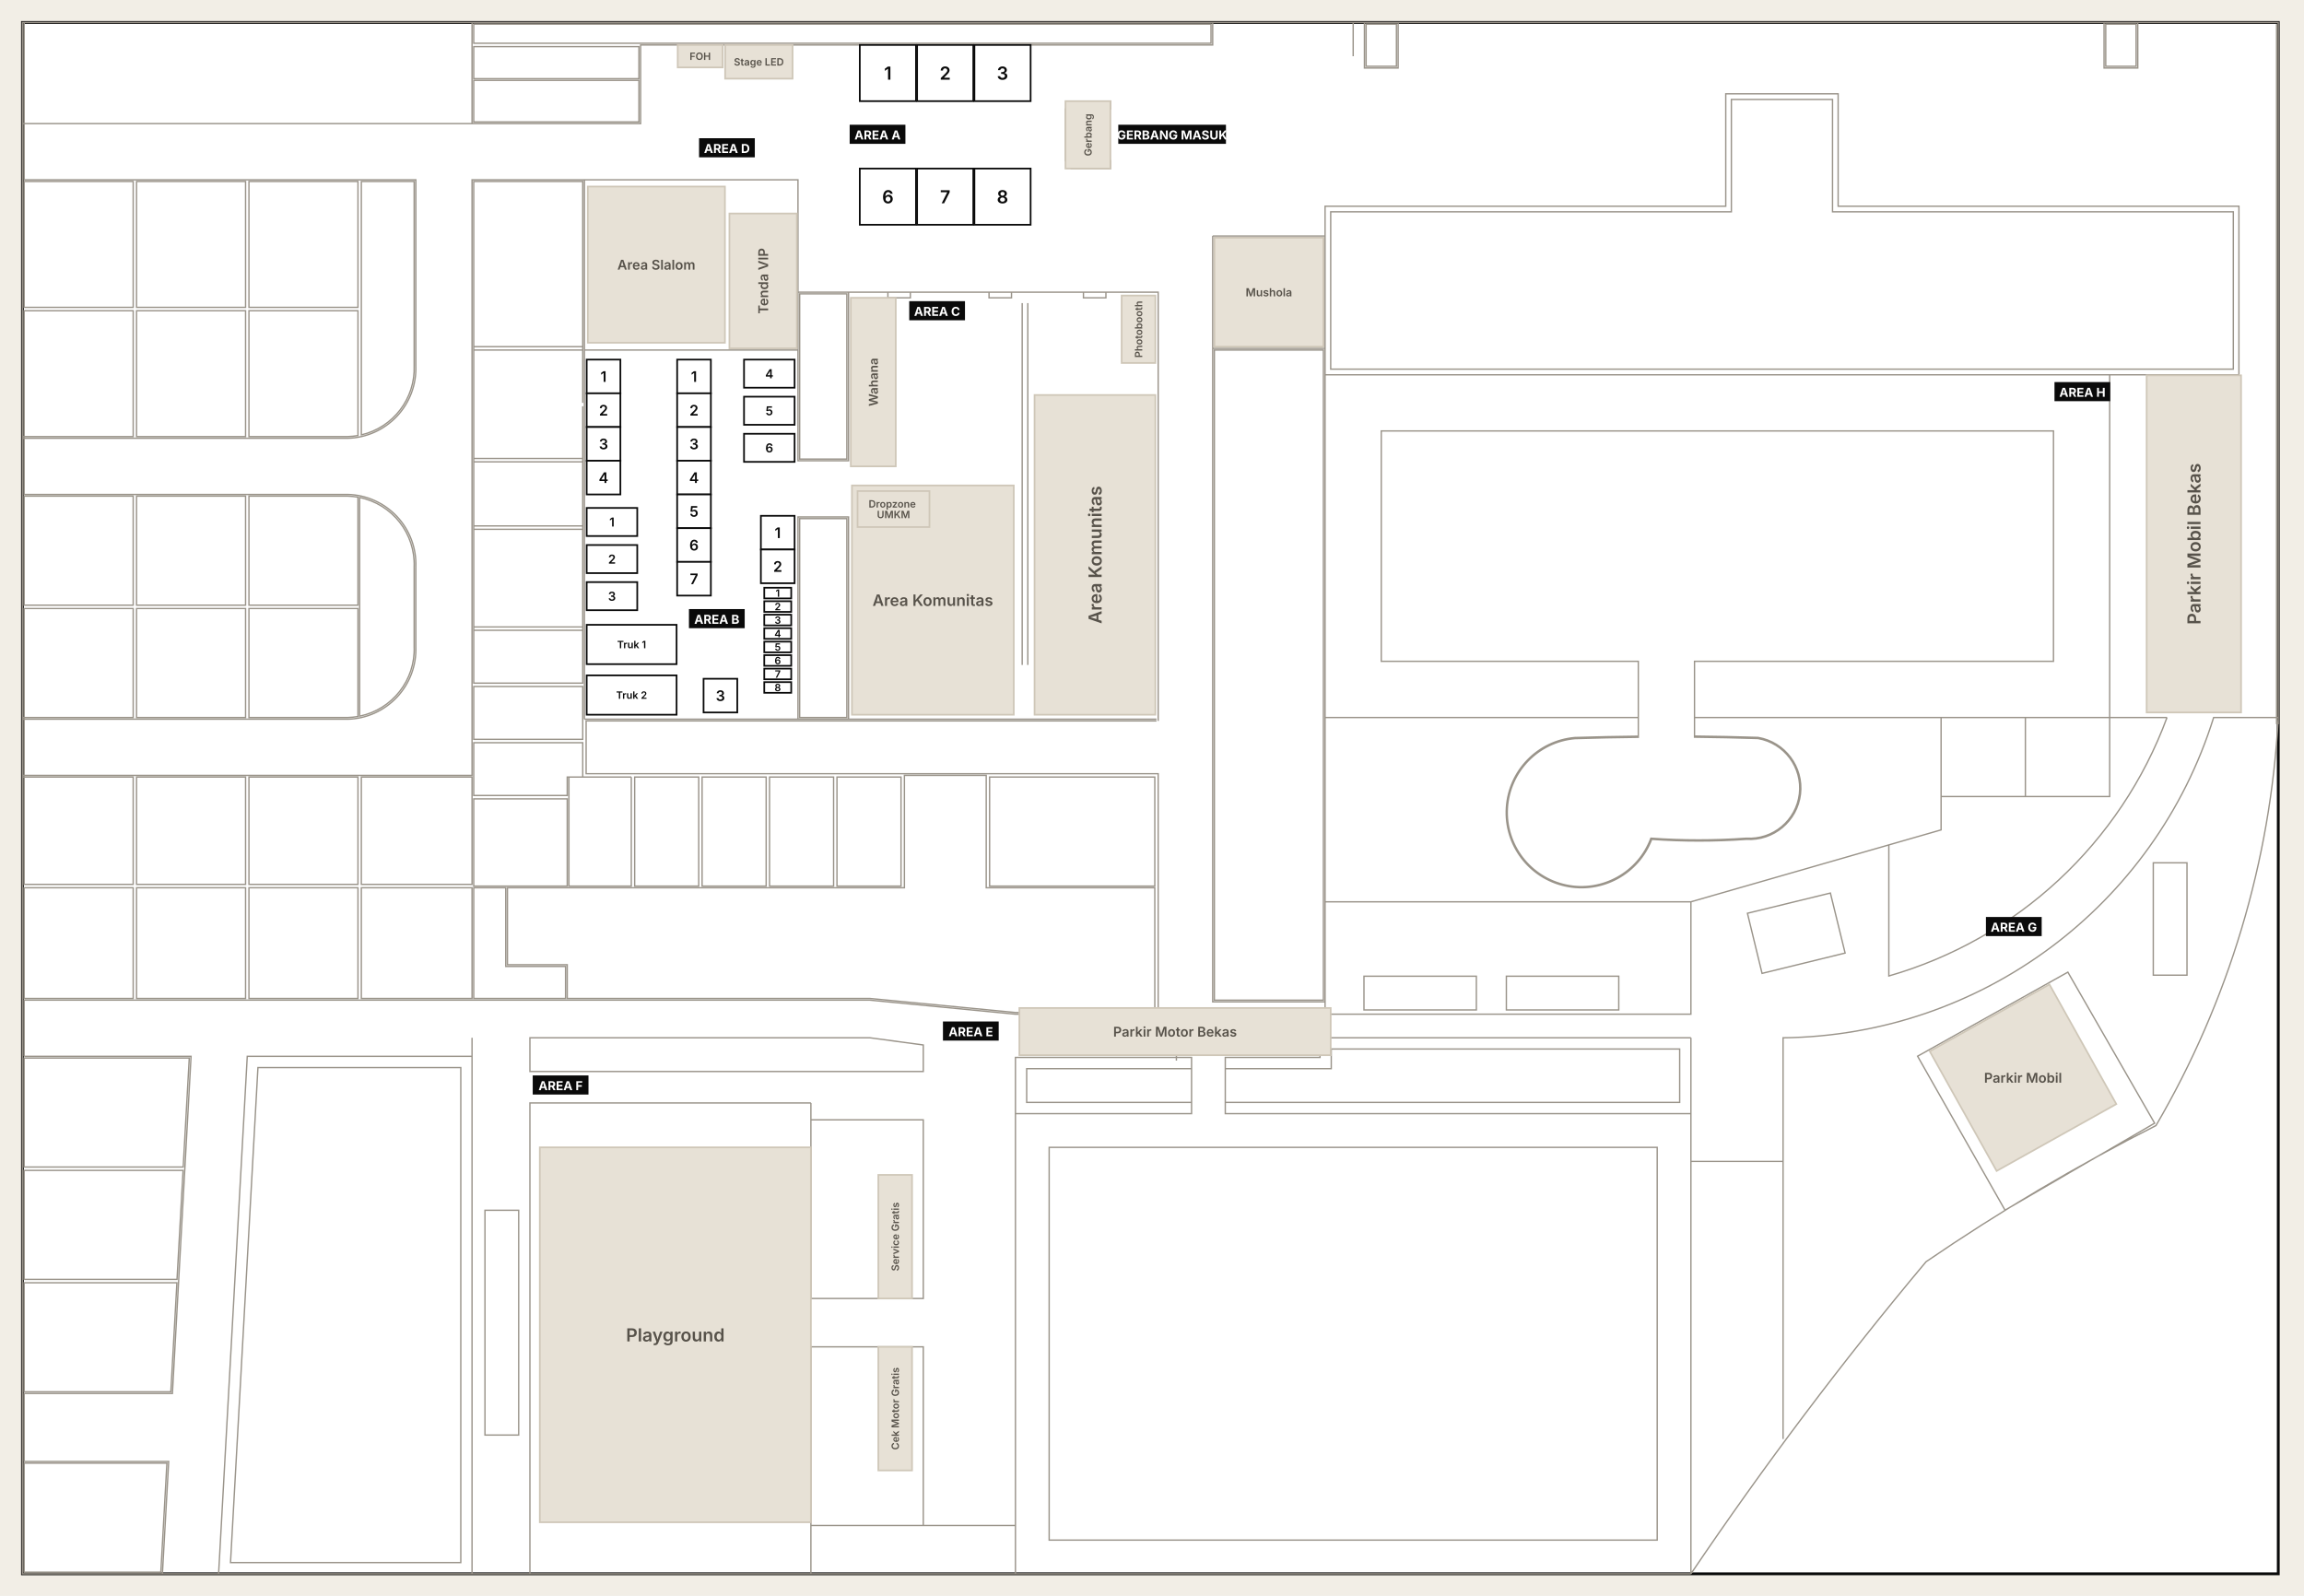
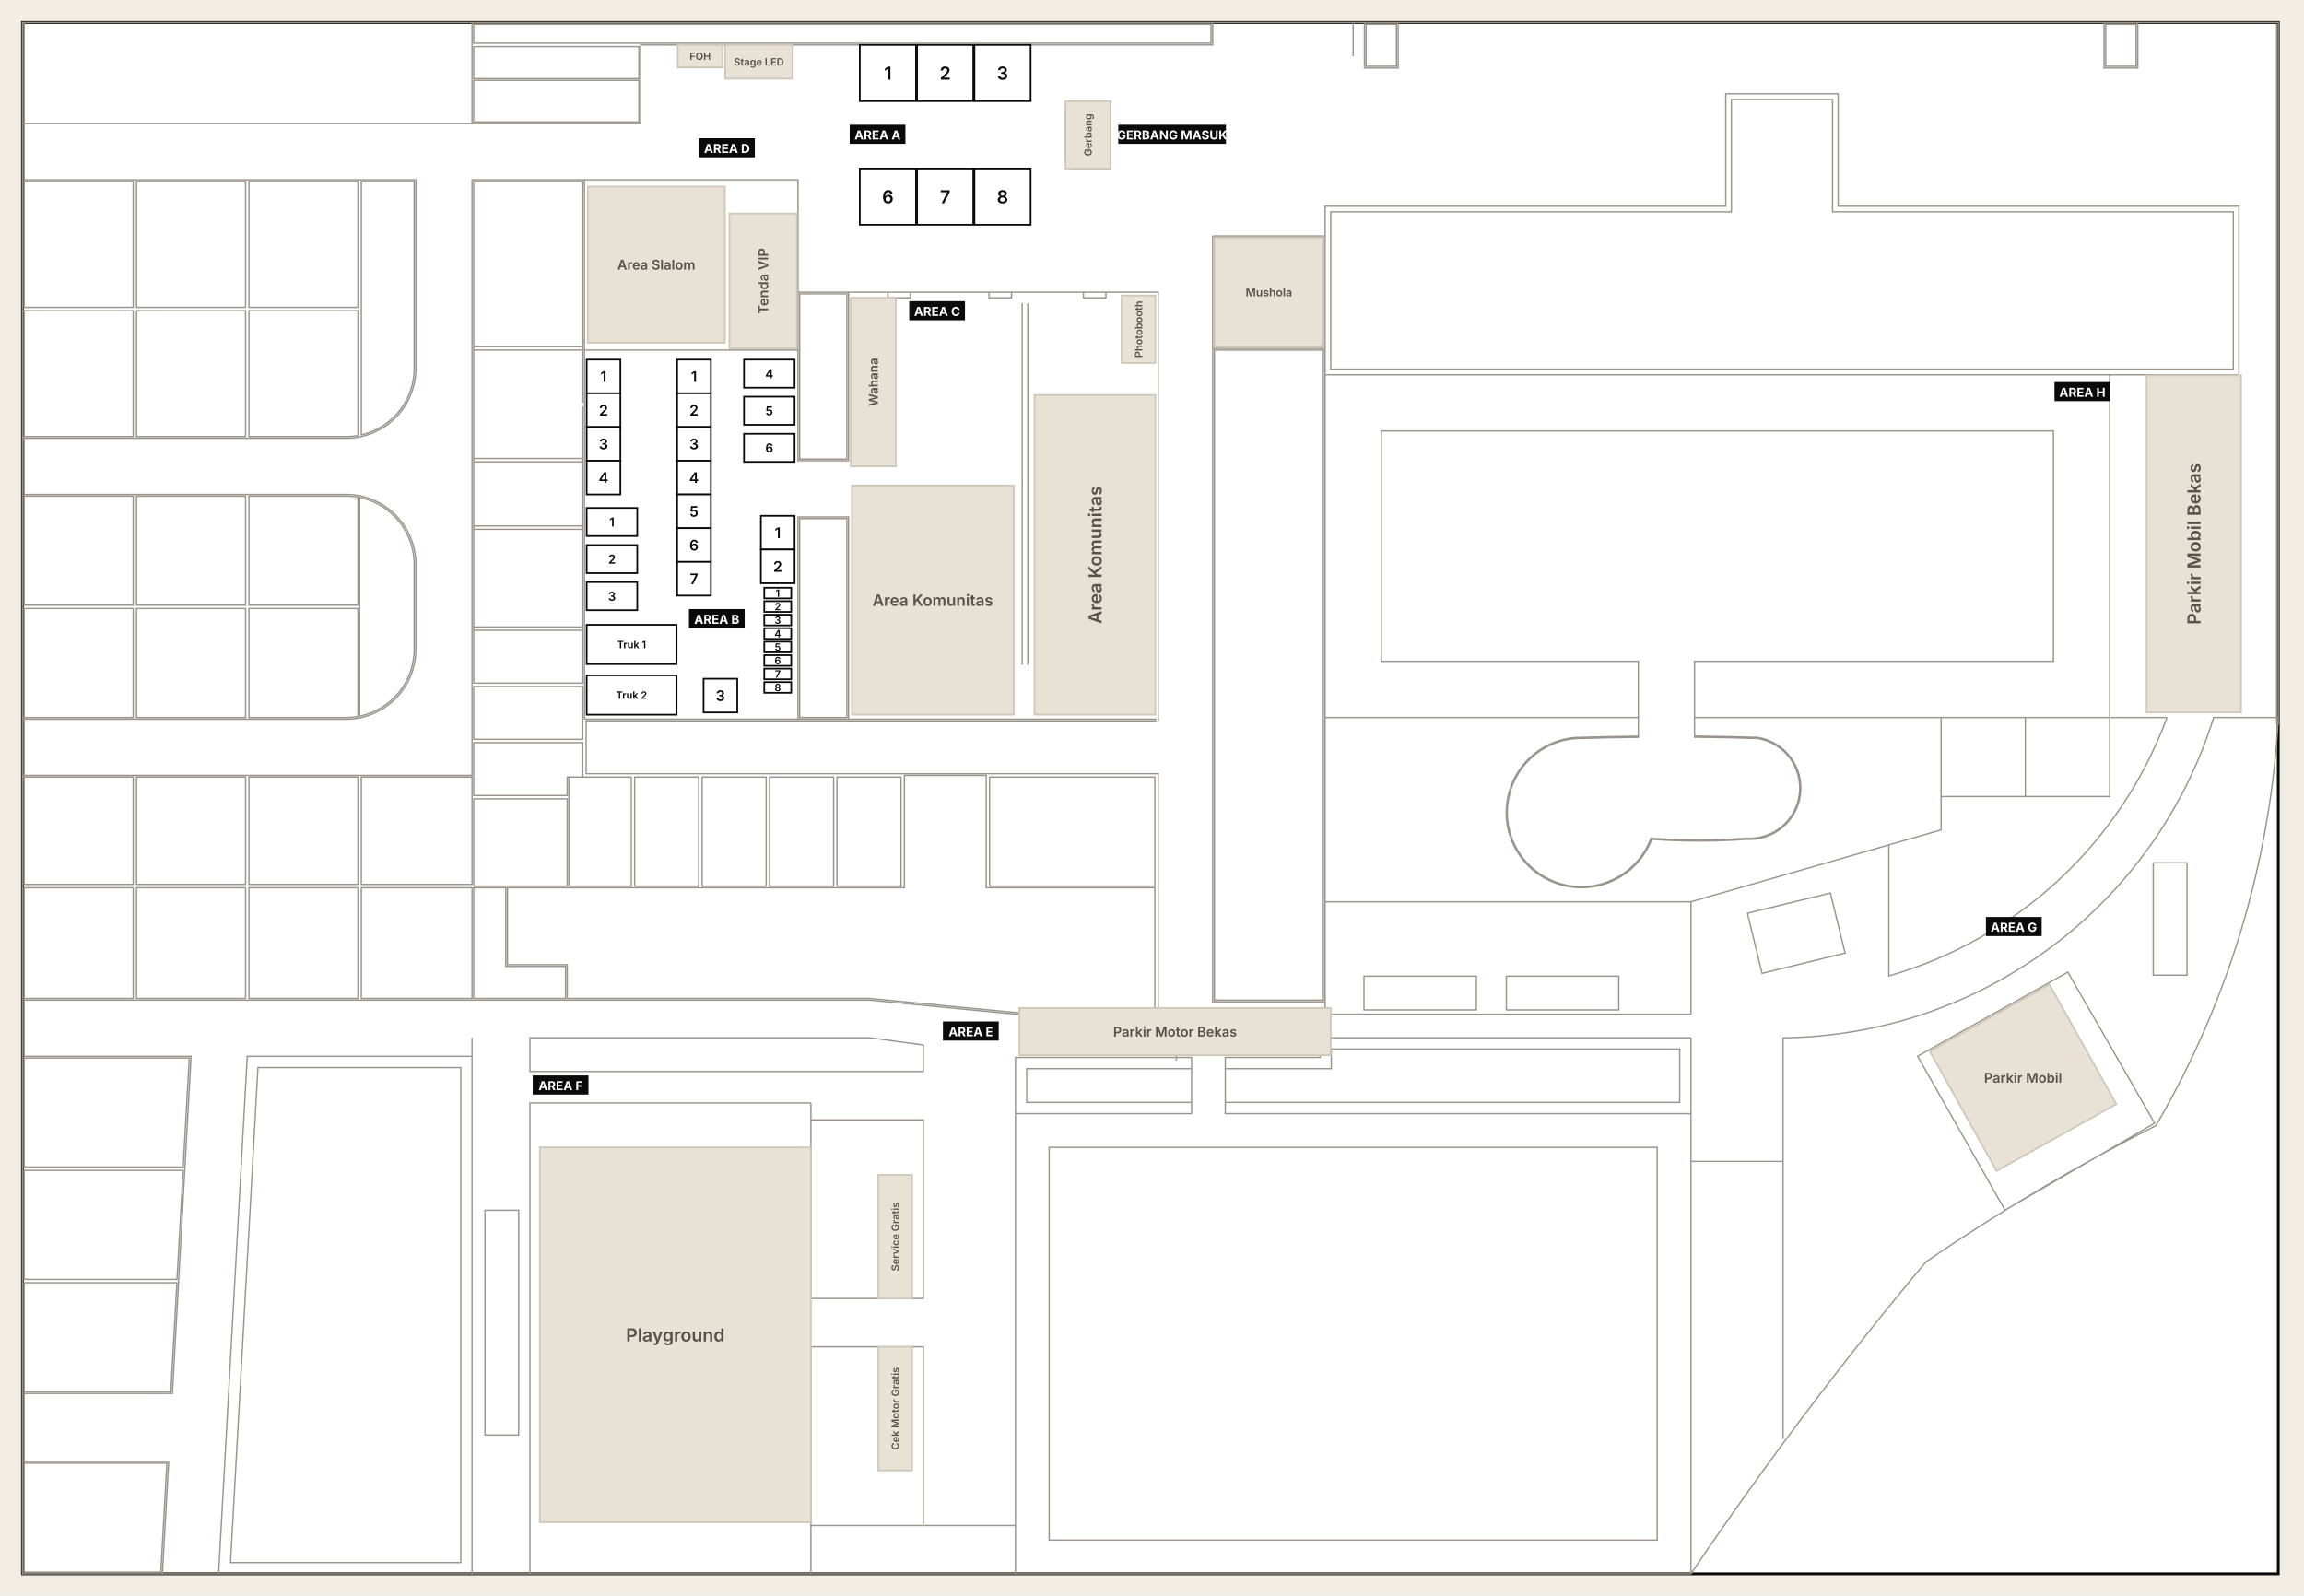
<svg xmlns="http://www.w3.org/2000/svg" width="2050" height="1420" viewBox="0 0 2050 1420" preserveAspectRatio="xMidYMid meet" role="img" aria-labelledby="denah-title denah-desc" font-family="Inter, Segoe UI, Helvetica, Arial, sans-serif">
  <style>
    .slot rect { fill:#ffffff; stroke:#0a0a0a; stroke-width:1.5; transition:fill .15s ease; }
    .slot[data-status="pending"]   rect { fill:#ffc892; stroke:#ffc892; }
    .slot[data-status="confirmed"] rect { fill:#ff7b00; stroke:#0a0a0a; }
    .slot[data-status="facility"]  rect { fill:#e7e1d6; stroke:#cfc7b8; }
    a { cursor:pointer; }
    a:hover .slot rect { stroke-width:3.5; }
    a:focus-visible .slot rect { stroke:#0f172a; stroke-width:3.5; outline:none; }
    .zone-box   { fill:#ffffff; stroke:#cbd5e1; stroke-width:1; }
    .zone-title { fill:#ffffff; font-weight:700; font-size:12px; }
    .zone-count { fill:#ffffff; fill-opacity:0.9; font-weight:600; font-size:10px; }
    .decor-label { fill:#4b7f52; font-size:12px; font-weight:600; opacity:0.85; }
    .note { fill:#1e293b; font-size:12px; font-weight:700; }
    .legend-label { fill:#334155; font-size:13px; }
  </style>
  <rect width="2050" height="1420" fill="#f2eee6" />
  <path d="M 20 20 L 2027.1 20 L 2027.1 1400.5 L 20 1400.5 Z" fill="#ffffff" stroke="#0a0a0a" stroke-width="2.5" />
  <path d="M 1029 640 L 520 640 M 520 640 L 520 160 M 520 640 L 520 318 M 1029 641.5 L 521.5 641.5 L 521.5 688.5 L 1030.5 688.5 L 1030.5 790 L 1030.5 890 L 1030.5 902.5 L 903.5 902.5 L 774 890 L 420 890 L 21.5 890 L 21.5 940 M 755 260 L 755 410 L 710 410 L 710 260 L 755 260 Z M 755 260 L 1029 260 L 1030.5 260 L 1030.5 641.5 M 744.7 691.5 L 801.7 691.5 L 801.7 788.5 L 744.7 788.5 L 744.7 691.5 Z M 744.7 691.5 L 753.2 691.5 M 684.7 691.5 L 741.7 691.5 L 741.7 788.5 L 684.7 788.5 L 684.7 691.5 Z M 684.7 691.5 L 703.2 691.5 M 624.7 691.5 L 681.7 691.5 L 681.7 788.5 L 624.7 788.5 L 624.7 691.5 Z M 624.7 691.5 L 653.2 691.5 M 561.7 691.5 L 518.5 691.5 L 518.5 660.9 L 421.5 660.9 L 421.5 690 L 421.5 707.9 L 504.7 707.9 L 504.7 691.5 L 506.2 691.5 M 561.7 691.5 L 561.7 788.5 L 506.2 788.5 L 506.2 691.5 M 561.7 691.5 L 506.2 691.5 M 1079 210 L 1079 790 L 1079 891.5 L 1179 891.5 M 1079 210 L 1179 210 M 1079 210 L 1079 310 L 1179 310 M 1179 211.5 L 1179 310 M 1179 310 L 1179 891.5 M 1027.5 790 L 879 790 L 877.5 790 L 877.5 690 L 804.7 690 L 804.7 790 L 803.2 790 L 451.5 790 L 451.5 858.5 L 504.7 858.5 L 504.7 888.5 L 774 888.5 L 903.5 901 L 1027.5 901 L 1027.5 790 Z M 1027.5 790 L 1027.5 888.5 M 1204 20 L 1204 40 M 1204 20 L 1205.5 20 M 1204 20 L 1204 50 M 520 160 L 420 160 L 420 690 L 20 690 M 520 160 L 710 160 L 710 311.5 L 520 311.5 M 1179 891.5 L 1179 902.5 L 1504.5 902.5 L 1504.5 802.5 M 753.2 688.5 L 681.7 688.5 M 703.2 688.5 L 621.7 688.5 M 653.2 688.5 L 561.7 688.5 M 518.5 358.5 L 518.5 161.5 L 421.5 161.5 L 421.5 358.5 L 421.5 511.5 L 421.5 607.9 L 518.5 607.9 L 518.5 511.5 L 518.5 361.5 M 420 923.5 L 420 1400.5 M 903.5 1400.5 L 1504.5 1400.5 M 903.5 1400.5 L 903.5 953.5 M 903.5 1400.5 L 903.5 991 M 1504.5 1400.5 L 1504.5 923.5 M 1504.5 1400.5 L 20 1400.5 L 20 20 L 2027.1 20 L 2027.1 644.4 M 1504.5 1400.5 C 1569.4 1304.4 1639.2 1211.7 1713.7 1122.8 C 1779.2 1078 1847.6 1037.5 1918.3 1001.6 C 1983 890.9 2020.3 766.5 2027.1 638.5 M 1504.5 1400.5 L 1504.5 991 M 1504.5 923.5 L 1174.5 923.5 L 1174.5 941 L 1090.2 941 L 1090.2 991 L 1504.5 991 M 1504.5 923.5 L 1504.5 1033.5 L 1586.5 1033.5 M 1504.5 923.5 L 1504.5 991 M 909.5 269.7 L 909.5 591.7 M 914.5 269.7 L 914.5 591.7 M 518.5 468 L 421.5 468 M 518.5 471 L 421.5 471 M 420 110 L 570 110 L 570 40 L 1079 40 L 1079 20 L 420 20 L 420 40 L 420 110 Z M 420 110 L 20 110 M 518.5 311.5 L 421.5 311.5 M 518.5 308.5 L 421.5 308.5 M 518.5 408 L 421.5 408 M 518.5 411 L 421.5 411 M 421.5 560.9 L 518.5 560.9 M 421.5 557.9 L 518.5 557.9 M 790 1400.5 L 540 1400.5 M 721.5 981.5 L 471.5 981.5 L 471.5 1400.5 L 721.5 1400.5 L 721.5 1198.5 L 821.5 1198.5 L 821.5 1357.5 M 721.5 981.5 L 721.5 1155.5 L 821.5 1155.5 L 821.5 996.5 L 721.5 996.5 M 721.5 981.5 L 721.5 996.5 M 1046.7 943.8 L 1046.7 931.3 M 1179 688.5 L 1179 638.5 M 1179 638.5 L 1457.7 638.5 M 1179 638.5 L 1179 333.5 M 1877.1 638.5 L 1928.1 638.5 M 1877.1 638.5 L 1877.1 708.8 L 1727.1 708.8 M 1877.1 638.5 L 1877.1 333.5 M 1877.1 638.5 L 1507.7 638.5 M 1928.1 638.5 L 1874.6 638.5 M 1928.1 638.5 C 1886.9 750.2 1795 835.6 1680.6 868.5 L 1680.6 751.9 M 2027.1 638.5 L 2027.1 333.5 L 2027.1 22.1 M 2027.1 638.5 L 1969.6 638.5 C 1917.2 806.5 1762.5 921.6 1586.5 923.5 L 1586.5 1033.5 M 1877.1 333.5 L 1179 333.5 M 1877.1 333.5 L 1992.1 333.5 M 1179 333.5 L 1179 183.5 L 1535.5 183.5 L 1535.5 83.5 L 1635.5 83.5 L 1635.5 183.5 L 1992.1 183.5 L 1992.1 333.5 M 1179 333.5 L 1992.1 333.5 M 1504.5 802.5 L 1179 802.5 M 1504.5 802.5 L 1727.1 738.5 L 1727.1 708.8 M 1727.1 708.8 L 1727.1 638.5 M 1586.5 1033.5 L 1586.5 1280.5 M 1457.7 655.1 C 1438.9 655.3 1420 655.7 1401.2 656.3 C 1368.2 659.2 1342.4 685.8 1340.3 718.8 C 1338.2 751.8 1360.5 781.4 1392.8 788.4 C 1425.2 795.5 1457.8 777.8 1469.6 746.9 C 1497.6 748.9 1525.7 748.9 1553.8 746.9 C 1578 748.4 1599.2 730.7 1602 706.6 C 1604.8 682.4 1588.2 660.3 1564.3 656.2 C 1545.4 655.6 1526.6 655.2 1507.7 655 M 420 940 L 220 940 L 194.5 1400.5 M 20 890 L 20 940 M 370 569.2 L 370 504.5 M 370 504.5 C 370.6 487.9 364.6 471.7 353.2 459.6 C 341.8 447.5 326.1 440.4 309.5 440 L 21.5 440 L 21.5 276.5 L 118.5 276.5 L 118.5 388.5 L 20 388.5 M 370 504.5 L 370 575.5 C 370.6 592.1 364.6 608.3 353.2 620.4 C 341.8 632.5 326.1 639.6 309.5 640 L 20 640 L 20 440 M 721.5 996.5 L 754 996.5 M 821.5 953.5 L 721.5 953.5 M 821.5 953.5 L 821.5 929.9 L 774 923.5 L 471.5 923.5 L 471.5 953.5 L 473 953.5 L 821.5 953.5 Z M 821.5 1357.5 L 721.5 1357.5 M 821.5 1357.5 L 903.5 1357.5 M 903.5 991 L 1060.2 991 L 1060.2 941 L 903.5 941 L 903.5 991 Z M 1060.2 951 L 913.5 951 L 913.5 981 L 1060.2 981 M 1090.2 981 L 1494.5 981 L 1494.5 933.5 L 1184.5 933.5 L 1184.5 951 L 1090.2 951 M 1872.1 20 L 1872.1 60.5 L 1902.1 60.5 L 1902.1 20 M 1802.1 708.8 L 1802.1 638.5 M 1214 20 L 1214 60.5 L 1244 60.5 L 1244 20 M 20 160 L 20 390 L 309.5 390 C 326.1 389.6 341.8 382.5 353.2 370.4 C 364.6 358.3 370.6 342.1 370 325.5 L 370 160 L 21.5 160 L 21.5 20 M 368.5 504.5 L 368.5 575.5 C 369.6 605.2 349.1 631.3 320 637.3 L 320 442.7 C 349.1 448.7 369.6 474.8 368.5 504.5 L 368.5 569.2 M 309.5 388.5 L 221.5 388.5 L 221.5 276.5 L 318.5 276.5 L 318.5 387.6 C 315.5 388.1 312.5 388.4 309.5 388.5 M 309.5 441.5 L 221.5 441.5 L 221.5 538.5 L 318.5 538.5 L 318.5 442.4 C 315.5 441.9 312.5 441.6 309.5 441.5 M 309.5 638.5 L 221.5 638.5 L 221.5 541.5 L 318.5 541.5 L 318.5 637.6 C 315.5 638.1 312.5 638.4 309.5 638.5 M 20 638.5 L 118.5 638.5 L 118.5 541.5 L 21.5 541.5 L 21.5 787 L 118.5 787 L 118.5 691.5 L 20 691.5 M 21.5 940 L 170 940 L 153.4 1240 L 21.5 1240 L 21.5 1300.5 L 150.1 1300.5 L 144.5 1400.5 M 21.5 940 L 51.2 940 M 2025.6 644.4 L 2025.6 21.5 M 421.5 38.5 L 1077.5 38.5 L 1077.5 21.5 L 421.5 21.5 L 421.5 38.5 Z M 518.5 640 L 518.5 657.9 L 421.5 657.9 L 421.5 610.9 L 518.5 610.9 L 518.5 640 Z M 710 460 L 710 640 L 755 640 L 755 460 L 710 460 Z M 1080.5 311.5 L 1080.5 890 L 1177.5 890 L 1177.5 311.5 L 1080.5 311.5 Z M 1080.5 211.5 L 1177.5 211.5 L 1177.5 308.5 L 1080.5 308.5 L 1080.5 211.5 Z M 421.5 790 L 450 790 L 450 860 L 503.2 860 L 503.2 888.5 L 421.5 888.5 L 421.5 790 Z M 564.7 788.5 L 621.7 788.5 L 621.7 691.5 L 564.7 691.5 L 564.7 788.5 Z M 753.5 261.5 L 753.5 408.5 L 711.5 408.5 L 711.5 261.5 L 753.5 261.5 Z M 711.5 461.5 L 753.5 461.5 L 753.5 638.5 L 711.5 638.5 L 711.5 461.5 Z M 790 260 L 810 260 L 810 265 L 790 265 L 790 260 Z M 900 260 L 880 260 L 880 265 L 900 265 L 900 260 Z M 964 260 L 984 260 L 984 265 L 964 265 L 964 260 Z M 1027.5 691.5 L 1027.5 788.5 L 880.5 788.5 L 880.5 691.5 L 1027.5 691.5 Z M 420 888.5 L 420 790 L 321.5 790 L 321.5 888.5 L 420 888.5 Z M 504.7 710.9 L 504.7 788.5 L 421.5 788.5 L 421.5 710.9 L 504.7 710.9 Z M 568.5 70 L 568.5 41.5 L 421.5 41.5 L 421.5 70 L 568.5 70 Z M 421.5 71.5 L 421.5 108.5 L 568.5 108.5 L 568.5 71.5 L 421.5 71.5 Z M 1554.8 812.7 L 1567.8 866.2 L 1641.7 848.1 L 1628.6 794.7 L 1554.8 812.7 Z M 1213.6 868.7 L 1213.6 898.7 L 1313.6 898.7 L 1313.6 868.7 L 1213.6 868.7 Z M 1340.3 868.7 L 1340.3 898.7 L 1440.3 898.7 L 1440.3 868.7 L 1340.3 868.7 Z M 1915.9 867.8 L 1945.9 867.8 L 1945.9 767.8 L 1915.9 767.8 L 1915.9 867.8 Z M 461.5 1077 L 431.5 1077 L 431.5 1177 L 431.5 1277 L 461.5 1277 L 461.5 1177 L 461.5 1077 Z M 1839.9 865.1 L 1917.1 999.5 L 1784 1076.9 L 1706.2 939.9 L 1839.9 865.1 Z M 1507.7 656 C 1526.5 656.2 1545.4 656.6 1564.2 657.2 C 1587.6 661.3 1603.8 682.9 1601 706.5 C 1598.2 730.1 1577.5 747.4 1553.8 745.9 C 1525.5 747.9 1497.2 747.9 1468.9 745.9 C 1457.6 776.5 1425.5 794.3 1393.6 787.6 C 1361.6 780.9 1339.3 751.8 1341.2 719.1 C 1343.2 686.5 1368.7 660.2 1401.2 657.3 C 1420.1 656.7 1438.9 656.3 1457.7 656.1 L 1457.7 588.5 L 1229 588.5 L 1229 383.5 L 1827.1 383.5 L 1827.1 588.5 L 1507.7 588.5 L 1507.7 656 Z M 933.5 1021 L 933.5 1370.5 L 1474.5 1370.5 L 1474.5 1021 L 933.5 1021 Z M 1184 328.5 L 1184 188.5 L 1540.5 188.5 L 1540.5 88.5 L 1630.5 88.5 L 1630.5 188.5 L 1987.1 188.5 L 1987.1 328.5 L 1184 328.5 Z M 21.5 790 L 118.5 790 L 118.5 888.5 L 21.5 888.5 L 21.5 790 Z M 121.5 691.5 L 121.5 787 L 218.5 787 L 218.5 691.5 L 121.5 691.5 Z M 221.5 691.5 L 221.5 787 L 318.5 787 L 318.5 691.5 L 221.5 691.5 Z M 321.5 691.5 L 321.5 787 L 420 787 L 420 691.5 L 321.5 691.5 Z M 21.5 1399 L 21.5 1302 L 148.5 1302 L 143.1 1399 L 21.5 1399 Z M 21.5 538.5 L 118.5 538.5 L 118.5 441.5 L 21.5 441.5 L 21.5 538.5 Z M 121.5 441.5 L 121.5 538.5 L 218.5 538.5 L 218.5 441.5 L 121.5 441.5 Z M 21.5 273.5 L 118.5 273.5 L 118.5 161.5 L 21.5 161.5 L 21.5 273.5 Z M 121.5 161.5 L 121.5 273.5 L 218.5 273.5 L 218.5 161.5 L 121.5 161.5 Z M 221.5 161.5 L 221.5 273.5 L 318.5 273.5 L 318.5 161.5 L 221.5 161.5 Z M 321.5 161.5 L 321.5 387 C 349.9 380.4 369.6 354.6 368.5 325.5 L 368.5 161.5 L 321.5 161.5 Z M 218.5 276.5 L 218.5 388.5 L 121.5 388.5 L 121.5 276.5 L 218.5 276.5 Z M 121.5 541.5 L 218.5 541.5 L 218.5 638.5 L 121.5 638.5 L 121.5 541.5 Z M 318.5 790 L 318.5 888.5 L 221.5 888.5 L 221.5 790 L 318.5 790 Z M 218.5 790 L 218.5 888.5 L 121.5 888.5 L 121.5 790 L 218.5 790 Z M 229.5 950 L 205.1 1390.5 L 410 1390.5 L 410 950 L 229.5 950 Z M 21.5 1138.5 L 157.5 1138.5 L 162.9 1041.5 L 21.5 1041.5 L 21.5 1138.5 Z M 21.5 1141.5 L 157.4 1141.5 L 152 1238.5 L 21.5 1238.5 L 21.5 1141.5 Z M 21.5 1038.5 L 163 1038.5 L 168.4 941.5 L 21.5 941.5 L 21.5 1038.5 Z M 1900.6 59 L 1900.6 21.5 L 1873.6 21.5 L 1873.6 59 L 1900.6 59 Z M 1242.5 59 L 1215.5 59 L 1215.5 21.5 L 1242.5 21.5 L 1242.5 59 Z M 988 143 L 988 150 L 953 150 L 948 143 L 948 97 L 953 90 L 988 90 L 988 97 L 958 97 L 955.1 101 L 955 139.4 L 958 143 L 988 143 Z" fill="none" stroke="#9a948a" stroke-width="1.2" aria-hidden="true" />
  <g id="denah-dekor" aria-hidden="true" pointer-events="none">
  </g>
  <g id="zone-fasilitas" data-zone-type="facility">
    <g class="slots">
      <g id="slot-fasilitas-playground" class="slot facility" data-status="facility" data-slot="slot-fasilitas-playground" aria-label="Fasilitas Umum, Playground — fasilitas umum, tidak disewakan">
        <rect x="480.3" y="1021" width="241.2" height="333.6" />
        <text x="600.9" y="1187.8" fill="#57524a" font-size="16" font-weight="600" text-anchor="middle" dominant-baseline="middle">
          <tspan x="600.9" dy="0em">Playground</tspan>
        </text>
      </g>
      <g id="slot-fasilitas-parkir-mobil" class="slot facility" data-status="facility" data-slot="slot-fasilitas-parkir-mobil" aria-label="Fasilitas Umum, Parkir Mobil — fasilitas umum, tidak disewakan">
        <rect x="1739" y="898" width="122" height="122" transform="rotate(-29.2 1800 959)" />
        <text x="1800" y="959" fill="#57524a" font-size="12" font-weight="600" text-anchor="middle" dominant-baseline="middle">
          <tspan x="1800" dy="0em">Parkir Mobil</tspan>
        </text>
      </g>
      <g id="slot-fasilitas-parkir-mobil-bekas" class="slot facility" data-status="facility" data-slot="slot-fasilitas-parkir-mobil-bekas" aria-label="Fasilitas Umum, Parkir Mobil Bekas — fasilitas umum, tidak disewakan">
        <rect x="1910" y="334" width="84" height="300" />
        <text x="1952" y="484" transform="rotate(-90 1952 484)" fill="#57524a" font-size="16" font-weight="600" text-anchor="middle" dominant-baseline="middle">
          <tspan x="1952" dy="0em">Parkir Mobil Bekas</tspan>
        </text>
      </g>
      <g id="slot-fasilitas-parkir-motor-bekas" class="slot facility" data-status="facility" data-slot="slot-fasilitas-parkir-motor-bekas" aria-label="Fasilitas Umum, Parkir Motor Bekas — fasilitas umum, tidak disewakan">
        <rect x="907" y="897" width="277" height="42" />
        <text x="1045.5" y="918" fill="#57524a" font-size="12" font-weight="600" text-anchor="middle" dominant-baseline="middle">
          <tspan x="1045.5" dy="0em">Parkir Motor Bekas</tspan>
        </text>
      </g>
      <g id="slot-fasilitas-area-slalom" class="slot facility" data-status="facility" data-slot="slot-fasilitas-area-slalom" aria-label="Fasilitas Umum, Area Slalom — fasilitas umum, tidak disewakan">
        <rect x="523" y="166" width="122" height="139" />
        <text x="584" y="235.5" fill="#57524a" font-size="12" font-weight="600" text-anchor="middle" dominant-baseline="middle">
          <tspan x="584" dy="0em">Area Slalom</tspan>
        </text>
      </g>
      <g id="slot-fasilitas-mushola" class="slot facility" data-status="facility" data-slot="slot-fasilitas-mushola" aria-label="Fasilitas Umum, Mushola — fasilitas umum, tidak disewakan">
        <rect x="1080.5" y="211.5" width="97" height="97" />
        <text x="1129" y="260" fill="#57524a" font-size="10" font-weight="600" text-anchor="middle" dominant-baseline="middle">
          <tspan x="1129" dy="0em">Mushola</tspan>
        </text>
      </g>
      <g id="slot-fasilitas-komunitas-kanan" class="slot facility" data-status="facility" data-slot="slot-fasilitas-komunitas-kanan" aria-label="Fasilitas Umum, Area Komunitas — fasilitas umum, tidak disewakan">
        <rect x="920.5" y="351.5" width="107.5" height="284.5" />
        <text x="974.25" y="493.75" transform="rotate(-90 974.25 493.75)" fill="#57524a" font-size="16" font-weight="600" text-anchor="middle" dominant-baseline="middle">
          <tspan x="974.25" dy="0em">Area Komunitas</tspan>
        </text>
      </g>
      <g id="slot-fasilitas-komunitas-kiri" class="slot facility" data-status="facility" data-slot="slot-fasilitas-komunitas-kiri" aria-label="Fasilitas Umum, Area Komunitas — fasilitas umum, tidak disewakan">
        <rect x="758" y="432" width="144" height="204" />
        <text x="830" y="534" fill="#57524a" font-size="14" font-weight="600" text-anchor="middle" dominant-baseline="middle">
          <tspan x="830" dy="0em">Area Komunitas</tspan>
        </text>
      </g>
-       <g id="slot-fasilitas-dropzone-umkm" class="slot facility" data-status="facility" data-slot="slot-fasilitas-dropzone-umkm" aria-label="Fasilitas Umum, Dropzone UMKM — fasilitas umum, tidak disewakan">
-         <rect x="763" y="437" width="64" height="32" />
-         <text x="795" y="453" fill="#57524a" font-size="9" font-weight="600" text-anchor="middle" dominant-baseline="middle">
-           <tspan x="795" dy="-0.52em">Dropzone</tspan>
-           <tspan x="795" dy="1.05em">UMKM</tspan>
-         </text>
-       </g>
      <g id="slot-fasilitas-stage" class="slot facility" data-status="facility" data-slot="slot-fasilitas-stage" aria-label="Fasilitas Umum, Stage LED — fasilitas umum, tidak disewakan">
        <rect x="645.2" y="40" width="60" height="30" />
        <text x="675.2" y="55" fill="#57524a" font-size="9" font-weight="600" text-anchor="middle" dominant-baseline="middle">
          <tspan x="675.2" dy="0em">Stage LED</tspan>
        </text>
      </g>
      <g id="slot-fasilitas-foh" class="slot facility" data-status="facility" data-slot="slot-fasilitas-foh" aria-label="Fasilitas Umum, FOH — fasilitas umum, tidak disewakan">
        <rect x="603" y="40" width="40" height="20" />
        <text x="623" y="50" fill="#57524a" font-size="9" font-weight="600" text-anchor="middle" dominant-baseline="middle">
          <tspan x="623" dy="0em">FOH</tspan>
        </text>
      </g>
      <g id="slot-fasilitas-tenda-vip" class="slot facility" data-status="facility" data-slot="slot-fasilitas-tenda-vip" aria-label="Fasilitas Umum, Tenda VIP — fasilitas umum, tidak disewakan">
        <rect x="649" y="190" width="60" height="120" />
        <text x="679" y="250" transform="rotate(-90 679 250)" fill="#57524a" font-size="12" font-weight="600" text-anchor="middle" dominant-baseline="middle">
          <tspan x="679" dy="0em">Tenda VIP</tspan>
        </text>
      </g>
      <g id="slot-fasilitas-wahana" class="slot facility" data-status="facility" data-slot="slot-fasilitas-wahana" aria-label="Fasilitas Umum, Wahana — fasilitas umum, tidak disewakan">
        <rect x="757" y="265" width="40" height="150" />
        <text x="777" y="340" transform="rotate(-90 777 340)" fill="#57524a" font-size="11" font-weight="600" text-anchor="middle" dominant-baseline="middle">
          <tspan x="777" dy="0em">Wahana</tspan>
        </text>
      </g>
      <g id="slot-fasilitas-photobooth" class="slot facility" data-status="facility" data-slot="slot-fasilitas-photobooth" aria-label="Fasilitas Umum, Photobooth — fasilitas umum, tidak disewakan">
        <rect x="998" y="263" width="30" height="60" />
        <text x="1013" y="293" transform="rotate(-90 1013 293)" fill="#57524a" font-size="9" font-weight="600" text-anchor="middle" dominant-baseline="middle">
          <tspan x="1013" dy="0em">Photobooth</tspan>
        </text>
      </g>
      <g id="slot-fasilitas-service-gratis" class="slot facility" data-status="facility" data-slot="slot-fasilitas-service-gratis" aria-label="Fasilitas Umum, Service Gratis — fasilitas umum, tidak disewakan">
        <rect x="781.5" y="1045.5" width="30" height="110" />
        <text x="796.5" y="1100.5" transform="rotate(-90 796.5 1100.5)" fill="#57524a" font-size="9" font-weight="600" text-anchor="middle" dominant-baseline="middle">
          <tspan x="796.5" dy="0em">Service Gratis</tspan>
        </text>
      </g>
      <g id="slot-fasilitas-ganti-oli" class="slot facility" data-status="facility" data-slot="slot-fasilitas-ganti-oli" aria-label="Fasilitas Umum, Cek Motor Gratis — fasilitas umum, tidak disewakan">
        <rect x="781.5" y="1198.5" width="30" height="110" />
        <text x="796.5" y="1253.5" transform="rotate(-90 796.5 1253.5)" fill="#57524a" font-size="9" font-weight="600" text-anchor="middle" dominant-baseline="middle">
          <tspan x="796.5" dy="0em">Cek Motor Gratis</tspan>
        </text>
      </g>
      <g id="slot-fasilitas-gerbang" class="slot facility" data-status="facility" data-slot="slot-fasilitas-gerbang" aria-label="Fasilitas Umum, Gerbang — fasilitas umum, tidak disewakan">
        <rect x="948" y="90" width="40" height="60" />
        <text x="968" y="120" transform="rotate(-90 968 120)" fill="#57524a" font-size="9" font-weight="600" text-anchor="middle" dominant-baseline="middle">
          <tspan x="968" dy="0em">Gerbang</tspan>
        </text>
      </g>
    </g>
  </g>
  <g id="zone-mobil-baru" data-zone-type="mobil_baru">
    <g class="slots">
      <a href="/booking/by-svg/slot-mobil-baru-01" aria-label="Area Mobil Baru, Slot 1 — buka form booking">
        <g id="slot-mobil-baru-01" class="slot" data-status="available" data-slot="slot-mobil-baru-01" data-form="/booking/by-svg/slot-mobil-baru-01">
          <rect x="765" y="40" width="50" height="50" />
          <text x="790" y="65" fill="#0a0a0a" font-size="16" font-weight="600" text-anchor="middle" dominant-baseline="middle">1</text>
        </g>
      </a>
      <a href="/booking/by-svg/slot-mobil-baru-02" aria-label="Area Mobil Baru, Slot 2 — buka form booking">
        <g id="slot-mobil-baru-02" class="slot" data-status="available" data-slot="slot-mobil-baru-02" data-form="/booking/by-svg/slot-mobil-baru-02">
          <rect x="816" y="40" width="50" height="50" />
          <text x="841" y="65" fill="#0a0a0a" font-size="16" font-weight="600" text-anchor="middle" dominant-baseline="middle">2</text>
        </g>
      </a>
      <a href="/booking/by-svg/slot-mobil-baru-03" aria-label="Area Mobil Baru, Slot 3 — buka form booking">
        <g id="slot-mobil-baru-03" class="slot" data-status="available" data-slot="slot-mobil-baru-03" data-form="/booking/by-svg/slot-mobil-baru-03">
          <rect x="867" y="40" width="50" height="50" />
          <text x="892" y="65" fill="#0a0a0a" font-size="16" font-weight="600" text-anchor="middle" dominant-baseline="middle">3</text>
        </g>
      </a>
      <a href="/booking/by-svg/slot-mobil-baru-06" aria-label="Area Mobil Baru, Slot 6 — buka form booking">
        <g id="slot-mobil-baru-06" class="slot" data-status="available" data-slot="slot-mobil-baru-06" data-form="/booking/by-svg/slot-mobil-baru-06">
          <rect x="765" y="150" width="50" height="50" />
          <text x="790" y="175" fill="#0a0a0a" font-size="16" font-weight="600" text-anchor="middle" dominant-baseline="middle">6</text>
        </g>
      </a>
      <a href="/booking/by-svg/slot-mobil-baru-07" aria-label="Area Mobil Baru, Slot 7 — buka form booking">
        <g id="slot-mobil-baru-07" class="slot" data-status="available" data-slot="slot-mobil-baru-07" data-form="/booking/by-svg/slot-mobil-baru-07">
          <rect x="816" y="150" width="50" height="50" />
          <text x="841" y="175" fill="#0a0a0a" font-size="16" font-weight="600" text-anchor="middle" dominant-baseline="middle">7</text>
        </g>
      </a>
      <a href="/booking/by-svg/slot-mobil-baru-08" aria-label="Area Mobil Baru, Slot 8 — buka form booking">
        <g id="slot-mobil-baru-08" class="slot" data-status="available" data-slot="slot-mobil-baru-08" data-form="/booking/by-svg/slot-mobil-baru-08">
          <rect x="867" y="150" width="50" height="50" />
          <text x="892" y="175" fill="#0a0a0a" font-size="16" font-weight="600" text-anchor="middle" dominant-baseline="middle">8</text>
        </g>
      </a>
    </g>
  </g>
  <g id="zone-mobil-bekas" data-zone-type="mobil_bekas">
    <g class="slots">
      <a href="/booking/by-svg/slot-mobil-bekas-01" aria-label="Area Mobil Bekas, Slot 1 — buka form booking">
        <g id="slot-mobil-bekas-01" class="slot" data-status="available" data-slot="slot-mobil-bekas-01" data-form="/booking/by-svg/slot-mobil-bekas-01">
          <rect x="522" y="452" width="45" height="25" />
          <text x="544.5" y="464.5" fill="#0a0a0a" font-size="11" font-weight="600" text-anchor="middle" dominant-baseline="middle">1</text>
        </g>
      </a>
      <a href="/booking/by-svg/slot-mobil-bekas-02" aria-label="Area Mobil Bekas, Slot 2 — buka form booking">
        <g id="slot-mobil-bekas-02" class="slot" data-status="available" data-slot="slot-mobil-bekas-02" data-form="/booking/by-svg/slot-mobil-bekas-02">
          <rect x="522" y="485" width="45" height="25" />
          <text x="544.5" y="497.5" fill="#0a0a0a" font-size="11" font-weight="600" text-anchor="middle" dominant-baseline="middle">2</text>
        </g>
      </a>
      <a href="/booking/by-svg/slot-mobil-bekas-03" aria-label="Area Mobil Bekas, Slot 3 — buka form booking">
        <g id="slot-mobil-bekas-03" class="slot" data-status="available" data-slot="slot-mobil-bekas-03" data-form="/booking/by-svg/slot-mobil-bekas-03">
          <rect x="522" y="518" width="45" height="25" />
          <text x="544.5" y="530.5" fill="#0a0a0a" font-size="11" font-weight="600" text-anchor="middle" dominant-baseline="middle">3</text>
        </g>
      </a>
      <a href="/booking/by-svg/slot-mobil-bekas-04" aria-label="Area Mobil Bekas, Slot 4 — buka form booking">
        <g id="slot-mobil-bekas-04" class="slot" data-status="available" data-slot="slot-mobil-bekas-04" data-form="/booking/by-svg/slot-mobil-bekas-04">
          <rect x="662" y="320" width="45" height="25" />
          <text x="684.5" y="332.5" fill="#0a0a0a" font-size="11" font-weight="600" text-anchor="middle" dominant-baseline="middle">4</text>
        </g>
      </a>
      <a href="/booking/by-svg/slot-mobil-bekas-05" aria-label="Area Mobil Bekas, Slot 5 — buka form booking">
        <g id="slot-mobil-bekas-05" class="slot" data-status="available" data-slot="slot-mobil-bekas-05" data-form="/booking/by-svg/slot-mobil-bekas-05">
          <rect x="662" y="353" width="45" height="25" />
          <text x="684.5" y="365.5" fill="#0a0a0a" font-size="11" font-weight="600" text-anchor="middle" dominant-baseline="middle">5</text>
        </g>
      </a>
      <a href="/booking/by-svg/slot-mobil-bekas-06" aria-label="Area Mobil Bekas, Slot 6 — buka form booking">
        <g id="slot-mobil-bekas-06" class="slot" data-status="available" data-slot="slot-mobil-bekas-06" data-form="/booking/by-svg/slot-mobil-bekas-06">
          <rect x="662" y="386" width="45" height="25" />
          <text x="684.5" y="398.5" fill="#0a0a0a" font-size="11" font-weight="600" text-anchor="middle" dominant-baseline="middle">6</text>
        </g>
      </a>
      <a href="/booking/by-svg/slot-mobil-bekas-truk-1" aria-label="Area Mobil Bekas, Truk 1 — buka form booking">
        <g id="slot-mobil-bekas-truk-1" class="slot" data-status="available" data-slot="slot-mobil-bekas-truk-1" data-form="/booking/by-svg/slot-mobil-bekas-truk-1">
          <rect x="522" y="556" width="80" height="35" />
          <text x="562" y="573.5" fill="#0a0a0a" font-size="9" font-weight="600" text-anchor="middle" dominant-baseline="middle">
            <tspan x="562" dy="0em">Truk 1</tspan>
          </text>
        </g>
      </a>
      <a href="/booking/by-svg/slot-mobil-bekas-truk-2" aria-label="Area Mobil Bekas, Truk 2 — buka form booking">
        <g id="slot-mobil-bekas-truk-2" class="slot" data-status="available" data-slot="slot-mobil-bekas-truk-2" data-form="/booking/by-svg/slot-mobil-bekas-truk-2">
          <rect x="522" y="601" width="80" height="35" />
          <text x="562" y="618.5" fill="#0a0a0a" font-size="9" font-weight="600" text-anchor="middle" dominant-baseline="middle">
            <tspan x="562" dy="0em">Truk 2</tspan>
          </text>
        </g>
      </a>
    </g>
  </g>
  <g id="zone-motor-baru" data-zone-type="motor_baru">
    <g class="slots">
      <a href="/booking/by-svg/slot-motor-baru-01" aria-label="Area Motor Baru, Slot 1 — buka form booking">
        <g id="slot-motor-baru-01" class="slot" data-status="available" data-slot="slot-motor-baru-01" data-form="/booking/by-svg/slot-motor-baru-01">
          <rect x="677" y="459" width="30" height="30" />
          <text x="692" y="474" fill="#0a0a0a" font-size="13" font-weight="600" text-anchor="middle" dominant-baseline="middle">1</text>
        </g>
      </a>
      <a href="/booking/by-svg/slot-motor-baru-02" aria-label="Area Motor Baru, Slot 2 — buka form booking">
        <g id="slot-motor-baru-02" class="slot" data-status="available" data-slot="slot-motor-baru-02" data-form="/booking/by-svg/slot-motor-baru-02">
          <rect x="677" y="489" width="30" height="30" />
          <text x="692" y="504" fill="#0a0a0a" font-size="13" font-weight="600" text-anchor="middle" dominant-baseline="middle">2</text>
        </g>
      </a>
      <a href="/booking/by-svg/slot-motor-baru-03" aria-label="Area Motor Baru, Slot 3 — buka form booking">
        <g id="slot-motor-baru-03" class="slot" data-status="available" data-slot="slot-motor-baru-03" data-form="/booking/by-svg/slot-motor-baru-03">
          <rect x="626" y="604" width="30" height="30" />
          <text x="641" y="619" fill="#0a0a0a" font-size="13" font-weight="600" text-anchor="middle" dominant-baseline="middle">3</text>
        </g>
      </a>
    </g>
  </g>
  <g id="zone-mobil-motor" data-zone-type="mobil_motor_bekas">
    <g class="slots">
      <a href="/booking/by-svg/slot-mobil-motor-01" aria-label="Area Motor Bekas, Slot 1 — buka form booking">
        <g id="slot-mobil-motor-01" class="slot" data-status="available" data-slot="slot-mobil-motor-01" data-form="/booking/by-svg/slot-mobil-motor-01">
          <rect x="680" y="523" width="24" height="9.5" />
          <text x="692" y="527.75" fill="#0a0a0a" font-size="9" font-weight="600" text-anchor="middle" dominant-baseline="middle">1</text>
        </g>
      </a>
      <a href="/booking/by-svg/slot-mobil-motor-02" aria-label="Area Motor Bekas, Slot 2 — buka form booking">
        <g id="slot-mobil-motor-02" class="slot" data-status="available" data-slot="slot-mobil-motor-02" data-form="/booking/by-svg/slot-mobil-motor-02">
          <rect x="680" y="535" width="24" height="9.5" />
          <text x="692" y="539.75" fill="#0a0a0a" font-size="9" font-weight="600" text-anchor="middle" dominant-baseline="middle">2</text>
        </g>
      </a>
      <a href="/booking/by-svg/slot-mobil-motor-03" aria-label="Area Motor Bekas, Slot 3 — buka form booking">
        <g id="slot-mobil-motor-03" class="slot" data-status="available" data-slot="slot-mobil-motor-03" data-form="/booking/by-svg/slot-mobil-motor-03">
          <rect x="680" y="547" width="24" height="9.5" />
          <text x="692" y="551.75" fill="#0a0a0a" font-size="9" font-weight="600" text-anchor="middle" dominant-baseline="middle">3</text>
        </g>
      </a>
      <a href="/booking/by-svg/slot-mobil-motor-04" aria-label="Area Motor Bekas, Slot 4 — buka form booking">
        <g id="slot-mobil-motor-04" class="slot" data-status="available" data-slot="slot-mobil-motor-04" data-form="/booking/by-svg/slot-mobil-motor-04">
          <rect x="680" y="559" width="24" height="9.5" />
          <text x="692" y="563.75" fill="#0a0a0a" font-size="9" font-weight="600" text-anchor="middle" dominant-baseline="middle">4</text>
        </g>
      </a>
      <a href="/booking/by-svg/slot-mobil-motor-05" aria-label="Area Motor Bekas, Slot 5 — buka form booking">
        <g id="slot-mobil-motor-05" class="slot" data-status="available" data-slot="slot-mobil-motor-05" data-form="/booking/by-svg/slot-mobil-motor-05">
          <rect x="680" y="571" width="24" height="9.5" />
          <text x="692" y="575.75" fill="#0a0a0a" font-size="9" font-weight="600" text-anchor="middle" dominant-baseline="middle">5</text>
        </g>
      </a>
      <a href="/booking/by-svg/slot-mobil-motor-06" aria-label="Area Motor Bekas, Slot 6 — buka form booking">
        <g id="slot-mobil-motor-06" class="slot" data-status="available" data-slot="slot-mobil-motor-06" data-form="/booking/by-svg/slot-mobil-motor-06">
          <rect x="680" y="583" width="24" height="9.5" />
          <text x="692" y="587.75" fill="#0a0a0a" font-size="9" font-weight="600" text-anchor="middle" dominant-baseline="middle">6</text>
        </g>
      </a>
      <a href="/booking/by-svg/slot-mobil-motor-07" aria-label="Area Motor Bekas, Slot 7 — buka form booking">
        <g id="slot-mobil-motor-07" class="slot" data-status="available" data-slot="slot-mobil-motor-07" data-form="/booking/by-svg/slot-mobil-motor-07">
          <rect x="680" y="595" width="24" height="9.5" />
          <text x="692" y="599.75" fill="#0a0a0a" font-size="9" font-weight="600" text-anchor="middle" dominant-baseline="middle">7</text>
        </g>
      </a>
      <a href="/booking/by-svg/slot-mobil-motor-08" aria-label="Area Motor Bekas, Slot 8 — buka form booking">
        <g id="slot-mobil-motor-08" class="slot" data-status="available" data-slot="slot-mobil-motor-08" data-form="/booking/by-svg/slot-mobil-motor-08">
          <rect x="680" y="607" width="24" height="9.5" />
          <text x="692" y="611.75" fill="#0a0a0a" font-size="9" font-weight="600" text-anchor="middle" dominant-baseline="middle">8</text>
        </g>
      </a>
    </g>
  </g>
  <g id="zone-umkm" data-zone-type="umkm">
    <g class="slots">
      <a href="/booking/by-svg/slot-umkm-01" aria-label="Area UMKM, Slot 1 — buka form booking">
        <g id="slot-umkm-01" class="slot" data-status="available" data-slot="slot-umkm-01" data-form="/booking/by-svg/slot-umkm-01">
          <rect x="602.5" y="320" width="30" height="30" />
          <text x="617.5" y="335" fill="#0a0a0a" font-size="13" font-weight="600" text-anchor="middle" dominant-baseline="middle">1</text>
        </g>
      </a>
      <a href="/booking/by-svg/slot-umkm-02" aria-label="Area UMKM, Slot 2 — buka form booking">
        <g id="slot-umkm-02" class="slot" data-status="available" data-slot="slot-umkm-02" data-form="/booking/by-svg/slot-umkm-02">
          <rect x="602.5" y="350" width="30" height="30" />
          <text x="617.5" y="365" fill="#0a0a0a" font-size="13" font-weight="600" text-anchor="middle" dominant-baseline="middle">2</text>
        </g>
      </a>
      <a href="/booking/by-svg/slot-umkm-03" aria-label="Area UMKM, Slot 3 — buka form booking">
        <g id="slot-umkm-03" class="slot" data-status="available" data-slot="slot-umkm-03" data-form="/booking/by-svg/slot-umkm-03">
          <rect x="602.5" y="380" width="30" height="30" />
          <text x="617.5" y="395" fill="#0a0a0a" font-size="13" font-weight="600" text-anchor="middle" dominant-baseline="middle">3</text>
        </g>
      </a>
      <a href="/booking/by-svg/slot-umkm-04" aria-label="Area UMKM, Slot 4 — buka form booking">
        <g id="slot-umkm-04" class="slot" data-status="available" data-slot="slot-umkm-04" data-form="/booking/by-svg/slot-umkm-04">
          <rect x="602.5" y="410" width="30" height="30" />
          <text x="617.5" y="425" fill="#0a0a0a" font-size="13" font-weight="600" text-anchor="middle" dominant-baseline="middle">4</text>
        </g>
      </a>
      <a href="/booking/by-svg/slot-umkm-05" aria-label="Area UMKM, Slot 5 — buka form booking">
        <g id="slot-umkm-05" class="slot" data-status="available" data-slot="slot-umkm-05" data-form="/booking/by-svg/slot-umkm-05">
          <rect x="602.5" y="440" width="30" height="30" />
          <text x="617.5" y="455" fill="#0a0a0a" font-size="13" font-weight="600" text-anchor="middle" dominant-baseline="middle">5</text>
        </g>
      </a>
      <a href="/booking/by-svg/slot-umkm-06" aria-label="Area UMKM, Slot 6 — buka form booking">
        <g id="slot-umkm-06" class="slot" data-status="available" data-slot="slot-umkm-06" data-form="/booking/by-svg/slot-umkm-06">
          <rect x="602.5" y="470" width="30" height="30" />
          <text x="617.5" y="485" fill="#0a0a0a" font-size="13" font-weight="600" text-anchor="middle" dominant-baseline="middle">6</text>
        </g>
      </a>
      <a href="/booking/by-svg/slot-umkm-07" aria-label="Area UMKM, Slot 7 — buka form booking">
        <g id="slot-umkm-07" class="slot" data-status="available" data-slot="slot-umkm-07" data-form="/booking/by-svg/slot-umkm-07">
          <rect x="602.5" y="500" width="30" height="30" />
          <text x="617.5" y="515" fill="#0a0a0a" font-size="13" font-weight="600" text-anchor="middle" dominant-baseline="middle">7</text>
        </g>
      </a>
    </g>
  </g>
  <g id="zone-booth-khusus" data-zone-type="booth_khusus">
    <g class="slots">
      <a href="/booking/by-svg/slot-otomotif-01" aria-label="Area Otomotif, Slot 1 — buka form booking">
        <g id="slot-otomotif-01" class="slot" data-status="available" data-slot="slot-otomotif-01" data-form="/booking/by-svg/slot-otomotif-01">
          <rect x="522" y="320" width="30" height="30" />
          <text x="537" y="335" fill="#0a0a0a" font-size="13" font-weight="600" text-anchor="middle" dominant-baseline="middle">1</text>
        </g>
      </a>
      <a href="/booking/by-svg/slot-otomotif-02" aria-label="Area Otomotif, Slot 2 — buka form booking">
        <g id="slot-otomotif-02" class="slot" data-status="available" data-slot="slot-otomotif-02" data-form="/booking/by-svg/slot-otomotif-02">
          <rect x="522" y="350" width="30" height="30" />
          <text x="537" y="365" fill="#0a0a0a" font-size="13" font-weight="600" text-anchor="middle" dominant-baseline="middle">2</text>
        </g>
      </a>
      <a href="/booking/by-svg/slot-otomotif-03" aria-label="Area Otomotif, Slot 3 — buka form booking">
        <g id="slot-otomotif-03" class="slot" data-status="available" data-slot="slot-otomotif-03" data-form="/booking/by-svg/slot-otomotif-03">
          <rect x="522" y="380" width="30" height="30" />
          <text x="537" y="395" fill="#0a0a0a" font-size="13" font-weight="600" text-anchor="middle" dominant-baseline="middle">3</text>
        </g>
      </a>
      <a href="/booking/by-svg/slot-otomotif-04" aria-label="Area Otomotif, Slot 4 — buka form booking">
        <g id="slot-otomotif-04" class="slot" data-status="available" data-slot="slot-otomotif-04" data-form="/booking/by-svg/slot-otomotif-04">
          <rect x="522" y="410" width="30" height="30" />
          <text x="537" y="425" fill="#0a0a0a" font-size="13" font-weight="600" text-anchor="middle" dominant-baseline="middle">4</text>
        </g>
      </a>
    </g>
  </g>
  <g id="denah-anotasi" aria-hidden="true" pointer-events="none">
    <rect x="756" y="111" width="49.6" height="17" fill="#0a0a0a" />
    <text x="780.8" y="120" fill="#ffffff" font-size="11" font-weight="700" text-anchor="middle" dominant-baseline="middle">AREA A</text>
    <rect x="613" y="542" width="49.6" height="17" fill="#0a0a0a" />
    <text x="637.8" y="551" fill="#ffffff" font-size="11" font-weight="700" text-anchor="middle" dominant-baseline="middle">AREA B</text>
    <rect x="809" y="268" width="49.6" height="17" fill="#0a0a0a" />
    <text x="833.8" y="277" fill="#ffffff" font-size="11" font-weight="700" text-anchor="middle" dominant-baseline="middle">AREA C</text>
    <rect x="622" y="123" width="49.6" height="17" fill="#0a0a0a" />
    <text x="646.8" y="132" fill="#ffffff" font-size="11" font-weight="700" text-anchor="middle" dominant-baseline="middle">AREA D</text>
    <rect x="839" y="909" width="49.6" height="17" fill="#0a0a0a" />
    <text x="863.8" y="918" fill="#ffffff" font-size="11" font-weight="700" text-anchor="middle" dominant-baseline="middle">AREA E</text>
    <rect x="474" y="957" width="49.6" height="17" fill="#0a0a0a" />
    <text x="498.8" y="966" fill="#ffffff" font-size="11" font-weight="700" text-anchor="middle" dominant-baseline="middle">AREA F</text>
    <rect x="1767" y="816" width="49.6" height="17" fill="#0a0a0a" />
    <text x="1791.8" y="825" fill="#ffffff" font-size="11" font-weight="700" text-anchor="middle" dominant-baseline="middle">AREA G</text>
    <rect x="1828" y="340" width="49.6" height="17" fill="#0a0a0a" />
    <text x="1852.8" y="349" fill="#ffffff" font-size="11" font-weight="700" text-anchor="middle" dominant-baseline="middle">AREA H</text>
    <rect x="995" y="111" width="95.8" height="17" fill="#0a0a0a" />
    <text x="1042.9" y="120" fill="#ffffff" font-size="11" font-weight="700" text-anchor="middle" dominant-baseline="middle">GERBANG MASUK</text>
  </g>
</svg>
